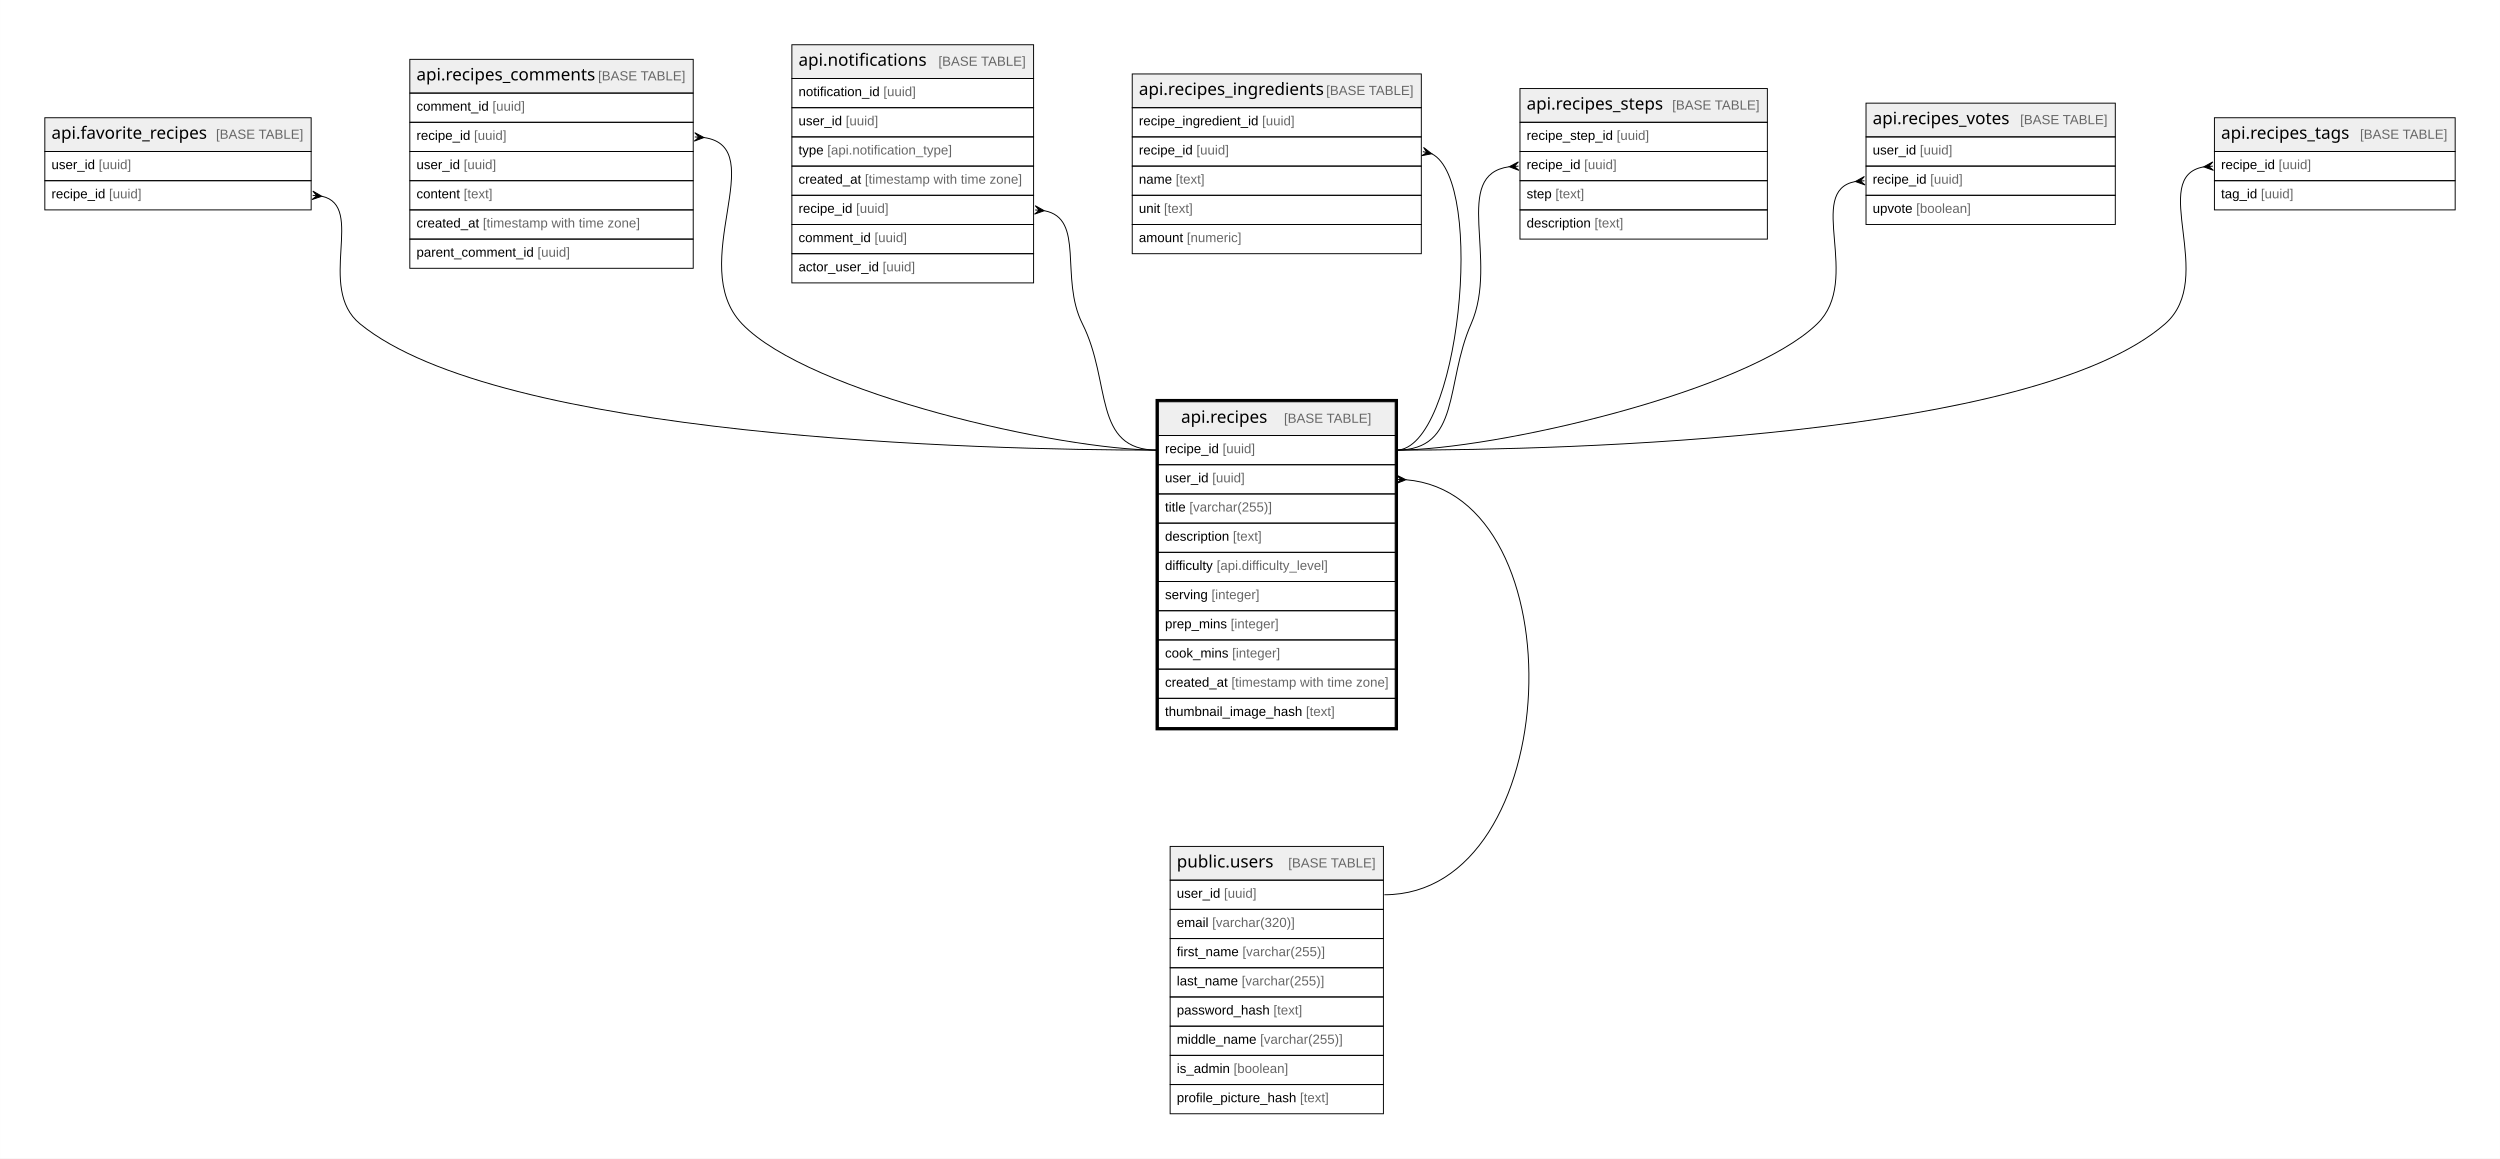
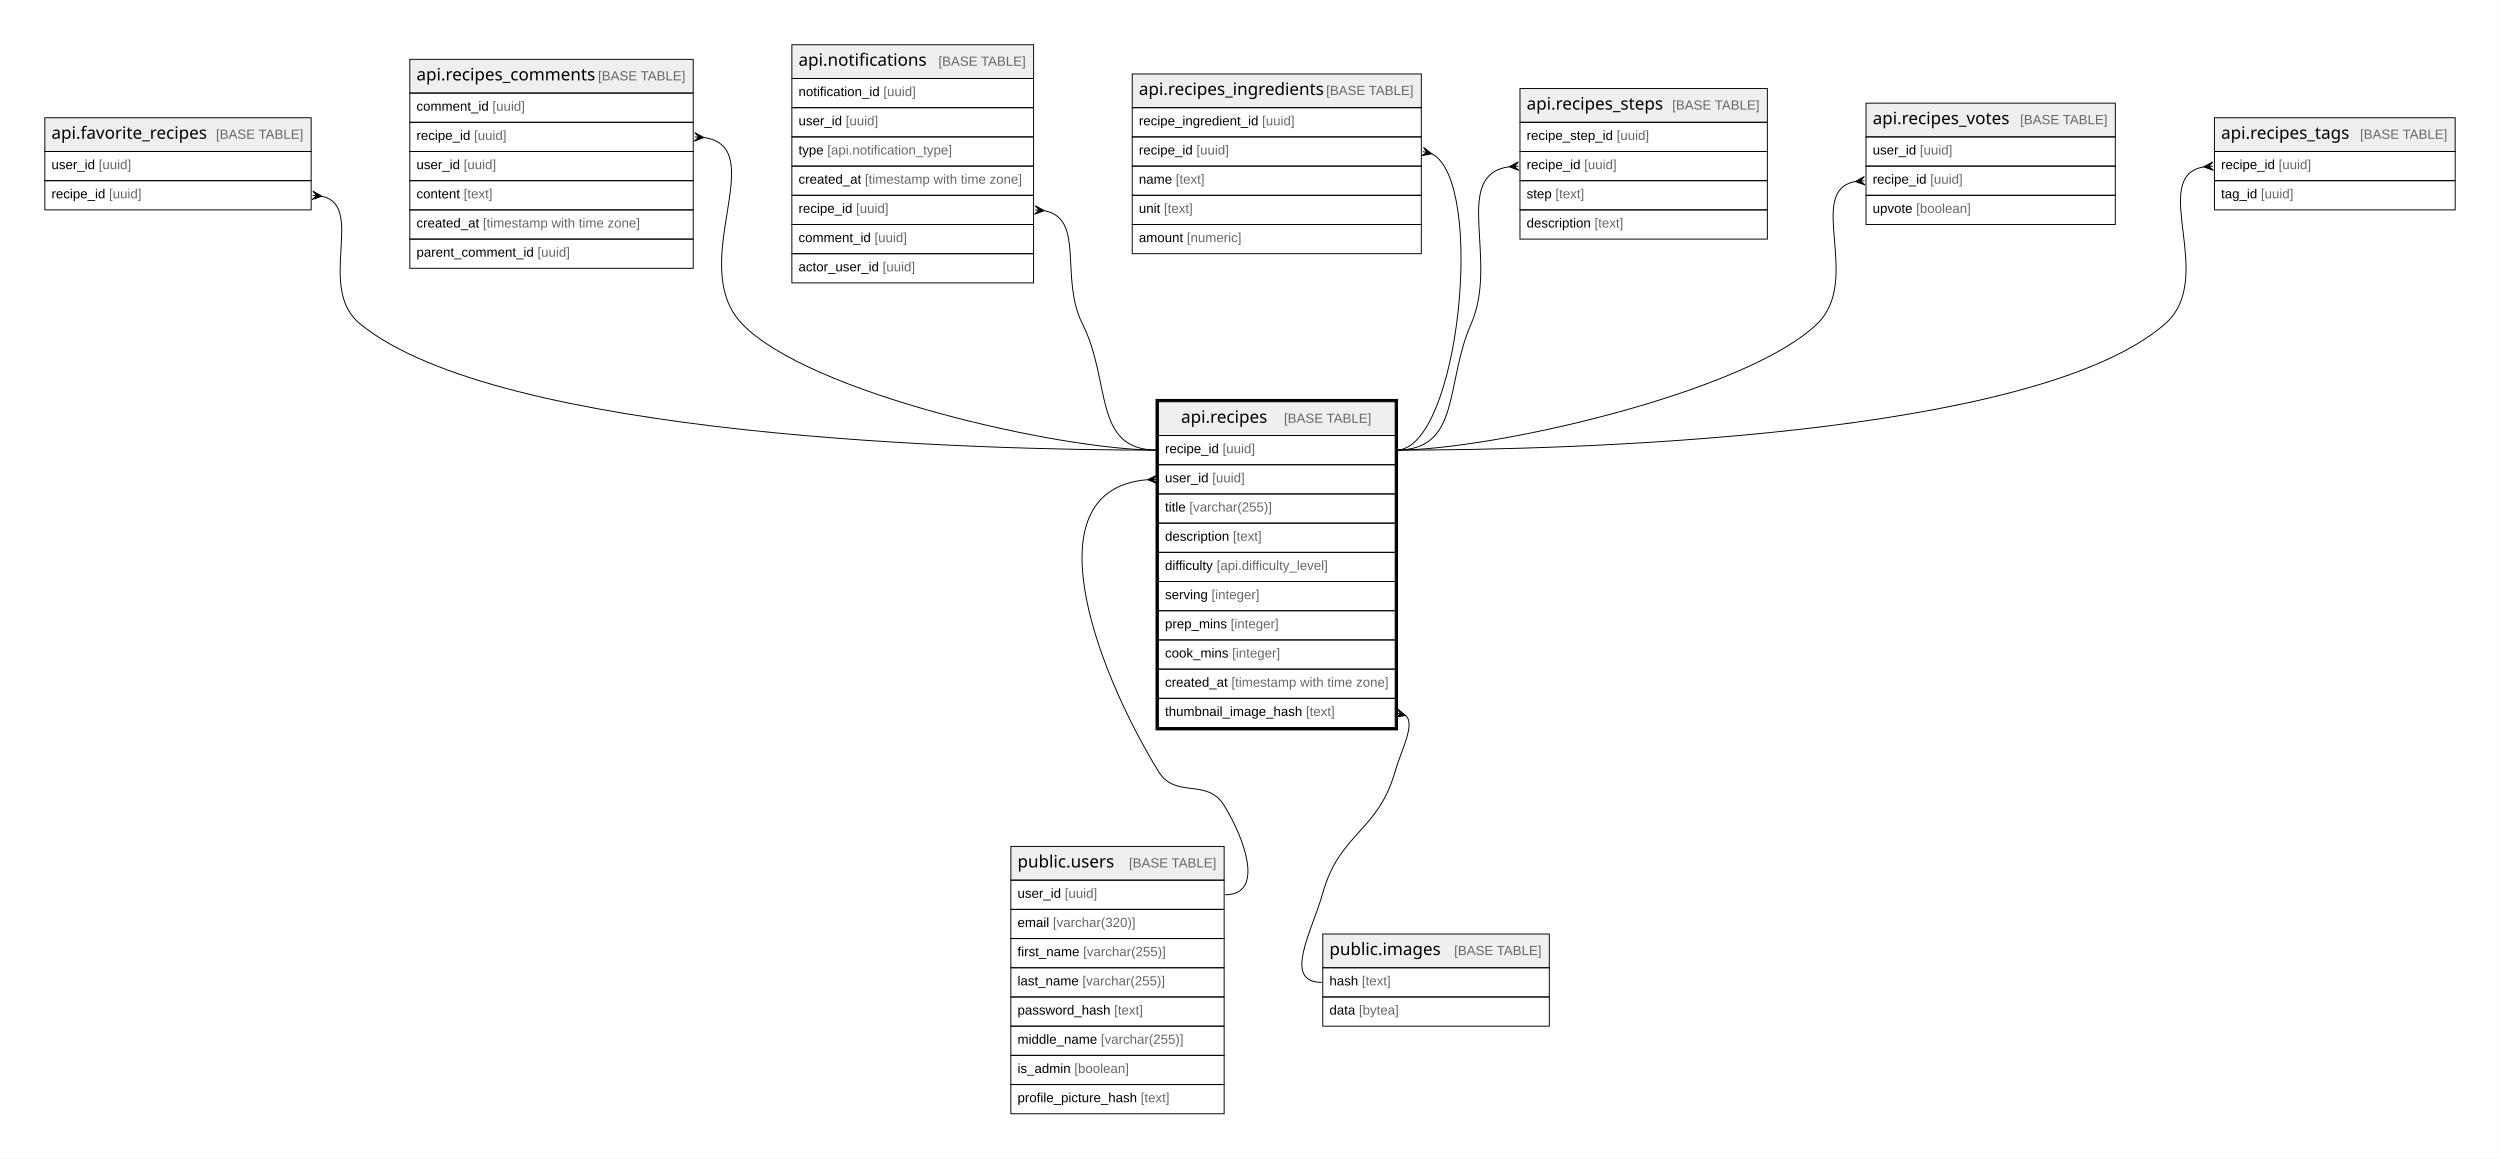
<svg xmlns="http://www.w3.org/2000/svg" width="2637pt" height="1222pt" viewBox="0.00 0.00 2636.83 1222.00">
  <g id="graph0" class="graph" transform="scale(1 1) rotate(0) translate(4 1218)">
    <polygon fill="white" stroke="none" points="-4,4 -4,-1218 2632.83,-1218 2632.83,4 -4,4" />
    <g id="node1" class="node">
      <polygon fill="#efefef" stroke="none" points="1217.77,-758.6 1217.77,-794.2 1467.54,-794.2 1467.54,-758.6 1217.77,-758.6" />
      <polygon fill="none" stroke="black" points="1217.77,-758.6 1217.77,-794.2 1467.54,-794.2 1467.54,-758.6 1217.77,-758.6" />
      <text text-anchor="start" x="1241.68" y="-772" font-family="Arial Bold" font-size="18.00">api.recipes</text>
      <text text-anchor="start" x="1319.14" y="-772" font-family="Arial" font-size="14.00">    </text>
      <text text-anchor="start" x="1350.26" y="-772" font-family="Arial" font-size="14.00" fill="#666666">[BASE TABLE]</text>
      <polygon fill="none" stroke="black" points="1217.77,-727.8 1217.77,-758.6 1467.54,-758.6 1467.54,-727.8 1217.77,-727.8" />
      <text text-anchor="start" x="1224.77" y="-740" font-family="Arial" font-size="14.00">recipe_id </text>
      <text text-anchor="start" x="1285.48" y="-740" font-family="Arial" font-size="14.00" fill="#666666">[uuid]</text>
      <polygon fill="none" stroke="black" points="1217.77,-697 1217.77,-727.8 1467.54,-727.8 1467.54,-697 1217.77,-697" />
      <text text-anchor="start" x="1224.77" y="-709.2" font-family="Arial" font-size="14.00">user_id </text>
      <text text-anchor="start" x="1274.58" y="-709.2" font-family="Arial" font-size="14.00" fill="#666666">[uuid]</text>
      <polygon fill="none" stroke="black" points="1217.77,-666.2 1217.77,-697 1467.54,-697 1467.54,-666.2 1217.77,-666.2" />
      <text text-anchor="start" x="1224.77" y="-678.4" font-family="Arial" font-size="14.00">title </text>
      <text text-anchor="start" x="1250.45" y="-678.4" font-family="Arial" font-size="14.00" fill="#666666">[varchar(255)]</text>
      <polygon fill="none" stroke="black" points="1217.77,-635.4 1217.77,-666.2 1467.54,-666.2 1467.54,-635.4 1217.77,-635.4" />
      <text text-anchor="start" x="1224.77" y="-647.6" font-family="Arial" font-size="14.00">description </text>
      <text text-anchor="start" x="1296.37" y="-647.6" font-family="Arial" font-size="14.00" fill="#666666">[text]</text>
      <polygon fill="none" stroke="black" points="1217.77,-604.6 1217.77,-635.4 1467.54,-635.4 1467.54,-604.6 1217.77,-604.6" />
      <text text-anchor="start" x="1224.77" y="-616.8" font-family="Arial" font-size="14.00">difficulty </text>
      <text text-anchor="start" x="1279.23" y="-616.8" font-family="Arial" font-size="14.00" fill="#666666">[api.difficulty_level]</text>
      <polygon fill="none" stroke="black" points="1217.77,-573.8 1217.77,-604.6 1467.54,-604.6 1467.54,-573.8 1217.77,-573.8" />
      <text text-anchor="start" x="1224.77" y="-586" font-family="Arial" font-size="14.00">serving </text>
      <text text-anchor="start" x="1273.79" y="-586" font-family="Arial" font-size="14.00" fill="#666666">[integer]</text>
      <polygon fill="none" stroke="black" points="1217.77,-543 1217.77,-573.8 1467.54,-573.8 1467.54,-543 1217.77,-543" />
      <text text-anchor="start" x="1224.77" y="-555.2" font-family="Arial" font-size="14.00">prep_mins </text>
      <text text-anchor="start" x="1294.03" y="-555.2" font-family="Arial" font-size="14.00" fill="#666666">[integer]</text>
      <polygon fill="none" stroke="black" points="1217.77,-512.2 1217.77,-543 1467.54,-543 1467.54,-512.2 1217.77,-512.2" />
      <text text-anchor="start" x="1224.77" y="-524.4" font-family="Arial" font-size="14.00">cook_mins </text>
      <text text-anchor="start" x="1295.58" y="-524.4" font-family="Arial" font-size="14.00" fill="#666666">[integer]</text>
      <polygon fill="none" stroke="black" points="1217.77,-481.4 1217.77,-512.2 1467.54,-512.2 1467.54,-481.4 1217.77,-481.4" />
      <text text-anchor="start" x="1224.77" y="-493.6" font-family="Arial" font-size="14.00">created_at </text>
      <text text-anchor="start" x="1294.82" y="-493.6" font-family="Arial" font-size="14.00" fill="#666666">[timestamp with time zone]</text>
      <polygon fill="none" stroke="black" points="1217.77,-450.6 1217.77,-481.4 1467.54,-481.4 1467.54,-450.6 1217.77,-450.6" />
      <text text-anchor="start" x="1224.77" y="-462.8" font-family="Arial" font-size="14.00">thumbnail_image_hash </text>
      <text text-anchor="start" x="1373.43" y="-462.8" font-family="Arial" font-size="14.00" fill="#666666">[text]</text>
      <polygon fill="none" stroke="black" stroke-width="3" points="1216.27,-449.1 1216.27,-795.7 1469.04,-795.7 1469.04,-449.1 1216.27,-449.1" />
    </g>
    <g id="node9" class="node">
-       <polygon fill="#efefef" stroke="none" points="1230.17,-289.6 1230.17,-325.2 1455.14,-325.2 1455.14,-289.6 1230.17,-289.6" />
-       <polygon fill="none" stroke="black" points="1230.17,-289.6 1230.17,-325.2 1455.14,-325.2 1455.14,-289.6 1230.17,-289.6" />
-       <text text-anchor="start" x="1237.17" y="-303" font-family="Arial Bold" font-size="18.00">public.users</text>
-       <text text-anchor="start" x="1323.66" y="-303" font-family="Arial" font-size="14.00">    </text>
-       <text text-anchor="start" x="1354.77" y="-303" font-family="Arial" font-size="14.00" fill="#666666">[BASE TABLE]</text>
-       <polygon fill="none" stroke="black" points="1230.17,-258.8 1230.17,-289.6 1455.14,-289.6 1455.14,-258.8 1230.17,-258.8" />
-       <text text-anchor="start" x="1237.17" y="-271" font-family="Arial" font-size="14.00">user_id </text>
-       <text text-anchor="start" x="1286.98" y="-271" font-family="Arial" font-size="14.00" fill="#666666">[uuid]</text>
-       <polygon fill="none" stroke="black" points="1230.17,-228 1230.17,-258.8 1455.14,-258.8 1455.14,-228 1230.17,-228" />
-       <text text-anchor="start" x="1237.17" y="-240.2" font-family="Arial" font-size="14.00">email </text>
-       <text text-anchor="start" x="1274.52" y="-240.2" font-family="Arial" font-size="14.00" fill="#666666">[varchar(320)]</text>
-       <polygon fill="none" stroke="black" points="1230.17,-197.2 1230.17,-228 1455.14,-228 1455.14,-197.2 1230.17,-197.2" />
-       <text text-anchor="start" x="1237.17" y="-209.4" font-family="Arial" font-size="14.00">first_name </text>
-       <text text-anchor="start" x="1306.42" y="-209.4" font-family="Arial" font-size="14.00" fill="#666666">[varchar(255)]</text>
-       <polygon fill="none" stroke="black" points="1230.17,-166.4 1230.17,-197.2 1455.14,-197.2 1455.14,-166.4 1230.17,-166.4" />
-       <text text-anchor="start" x="1237.17" y="-178.6" font-family="Arial" font-size="14.00">last_name </text>
-       <text text-anchor="start" x="1305.65" y="-178.6" font-family="Arial" font-size="14.00" fill="#666666">[varchar(255)]</text>
-       <polygon fill="none" stroke="black" points="1230.17,-135.6 1230.17,-166.4 1455.14,-166.4 1455.14,-135.6 1230.17,-135.6" />
-       <text text-anchor="start" x="1237.17" y="-147.8" font-family="Arial" font-size="14.00">password_hash </text>
-       <text text-anchor="start" x="1339.12" y="-147.8" font-family="Arial" font-size="14.00" fill="#666666">[text]</text>
-       <polygon fill="none" stroke="black" points="1230.17,-104.8 1230.17,-135.6 1455.14,-135.6 1455.14,-104.8 1230.17,-104.8" />
-       <text text-anchor="start" x="1237.17" y="-117" font-family="Arial" font-size="14.00">middle_name </text>
-       <text text-anchor="start" x="1325.11" y="-117" font-family="Arial" font-size="14.00" fill="#666666">[varchar(255)]</text>
-       <polygon fill="none" stroke="black" points="1230.17,-74 1230.17,-104.8 1455.14,-104.8 1455.14,-74 1230.17,-74" />
-       <text text-anchor="start" x="1237.17" y="-86.2" font-family="Arial" font-size="14.00">is_admin </text>
-       <text text-anchor="start" x="1297.09" y="-86.2" font-family="Arial" font-size="14.00" fill="#666666">[boolean]</text>
-       <polygon fill="none" stroke="black" points="1230.17,-43.2 1230.17,-74 1455.14,-74 1455.14,-43.2 1230.17,-43.2" />
-       <text text-anchor="start" x="1237.17" y="-55.4" font-family="Arial" font-size="14.00">profile_picture_hash </text>
-       <text text-anchor="start" x="1367.14" y="-55.4" font-family="Arial" font-size="14.00" fill="#666666">[text]</text>
+       <polygon fill="#efefef" stroke="none" points="1062.17,-289.6 1062.17,-325.2 1287.14,-325.2 1287.14,-289.6 1062.17,-289.6" />
+       <polygon fill="none" stroke="black" points="1062.17,-289.6 1062.17,-325.2 1287.14,-325.2 1287.14,-289.6 1062.17,-289.6" />
+       <text text-anchor="start" x="1069.17" y="-303" font-family="Arial Bold" font-size="18.00">public.users</text>
+       <text text-anchor="start" x="1155.66" y="-303" font-family="Arial" font-size="14.00">    </text>
+       <text text-anchor="start" x="1186.77" y="-303" font-family="Arial" font-size="14.00" fill="#666666">[BASE TABLE]</text>
+       <polygon fill="none" stroke="black" points="1062.17,-258.8 1062.17,-289.6 1287.14,-289.6 1287.14,-258.8 1062.17,-258.8" />
+       <text text-anchor="start" x="1069.17" y="-271" font-family="Arial" font-size="14.00">user_id </text>
+       <text text-anchor="start" x="1118.98" y="-271" font-family="Arial" font-size="14.00" fill="#666666">[uuid]</text>
+       <polygon fill="none" stroke="black" points="1062.17,-228 1062.17,-258.8 1287.14,-258.8 1287.14,-228 1062.17,-228" />
+       <text text-anchor="start" x="1069.17" y="-240.2" font-family="Arial" font-size="14.00">email </text>
+       <text text-anchor="start" x="1106.52" y="-240.2" font-family="Arial" font-size="14.00" fill="#666666">[varchar(320)]</text>
+       <polygon fill="none" stroke="black" points="1062.17,-197.2 1062.17,-228 1287.14,-228 1287.14,-197.2 1062.17,-197.2" />
+       <text text-anchor="start" x="1069.17" y="-209.4" font-family="Arial" font-size="14.00">first_name </text>
+       <text text-anchor="start" x="1138.42" y="-209.4" font-family="Arial" font-size="14.00" fill="#666666">[varchar(255)]</text>
+       <polygon fill="none" stroke="black" points="1062.17,-166.4 1062.17,-197.2 1287.14,-197.2 1287.14,-166.4 1062.17,-166.4" />
+       <text text-anchor="start" x="1069.17" y="-178.6" font-family="Arial" font-size="14.00">last_name </text>
+       <text text-anchor="start" x="1137.65" y="-178.6" font-family="Arial" font-size="14.00" fill="#666666">[varchar(255)]</text>
+       <polygon fill="none" stroke="black" points="1062.17,-135.6 1062.17,-166.4 1287.14,-166.4 1287.14,-135.6 1062.17,-135.6" />
+       <text text-anchor="start" x="1069.17" y="-147.8" font-family="Arial" font-size="14.00">password_hash </text>
+       <text text-anchor="start" x="1171.12" y="-147.8" font-family="Arial" font-size="14.00" fill="#666666">[text]</text>
+       <polygon fill="none" stroke="black" points="1062.17,-104.8 1062.17,-135.6 1287.14,-135.6 1287.14,-104.8 1062.17,-104.8" />
+       <text text-anchor="start" x="1069.17" y="-117" font-family="Arial" font-size="14.00">middle_name </text>
+       <text text-anchor="start" x="1157.11" y="-117" font-family="Arial" font-size="14.00" fill="#666666">[varchar(255)]</text>
+       <polygon fill="none" stroke="black" points="1062.17,-74 1062.17,-104.8 1287.14,-104.8 1287.14,-74 1062.17,-74" />
+       <text text-anchor="start" x="1069.17" y="-86.2" font-family="Arial" font-size="14.00">is_admin </text>
+       <text text-anchor="start" x="1129.09" y="-86.2" font-family="Arial" font-size="14.00" fill="#666666">[boolean]</text>
+       <polygon fill="none" stroke="black" points="1062.17,-43.2 1062.17,-74 1287.14,-74 1287.14,-43.2 1062.17,-43.2" />
+       <text text-anchor="start" x="1069.17" y="-55.4" font-family="Arial" font-size="14.00">profile_picture_hash </text>
+       <text text-anchor="start" x="1199.14" y="-55.4" font-family="Arial" font-size="14.00" fill="#666666">[text]</text>
    </g>
    <g id="edge8" class="edge">
-       <path fill="none" stroke="black" d="M1478.9,-711.98C1662.87,-696.71 1647.46,-274.2 1456.14,-274.2" />
-       <polygon fill="black" stroke="black" points="1478.87,-711.98 1468.69,-707.89 1473.54,-712.2 1469.21,-712.37 1469.21,-712.37 1469.21,-712.37 1473.54,-712.2 1469.06,-716.88 1478.87,-711.98" />
+       <path fill="none" stroke="black" d="M1206.36,-712.01C1083.4,-702.37 1148.37,-518.19 1217.77,-404.4 1235.86,-374.74 1268.95,-397.99 1287.14,-368.4 1309.08,-332.74 1330.01,-274.2 1288.14,-274.2" />
+       <polygon fill="black" stroke="black" points="1206.45,-712.01 1216.27,-716.88 1211.78,-712.21 1216.1,-712.37 1216.1,-712.37 1216.1,-712.37 1211.78,-712.21 1216.61,-707.89 1206.45,-712.01" />
+     </g>
+     <g id="node10" class="node">
+       <polygon fill="#efefef" stroke="none" points="1391.18,-197.2 1391.18,-232.8 1630.14,-232.8 1630.14,-197.2 1391.18,-197.2" />
+       <polygon fill="none" stroke="black" points="1391.18,-197.2 1391.18,-232.8 1630.14,-232.8 1630.14,-197.2 1391.18,-197.2" />
+       <text text-anchor="start" x="1398.18" y="-210.6" font-family="Arial Bold" font-size="18.00">public.images</text>
+       <text text-anchor="start" x="1498.65" y="-210.6" font-family="Arial" font-size="14.00">    </text>
+       <text text-anchor="start" x="1529.77" y="-210.6" font-family="Arial" font-size="14.00" fill="#666666">[BASE TABLE]</text>
+       <polygon fill="none" stroke="black" points="1391.18,-166.4 1391.18,-197.2 1630.14,-197.2 1630.14,-166.4 1391.18,-166.4" />
+       <text text-anchor="start" x="1398.18" y="-178.6" font-family="Arial" font-size="14.00">hash </text>
+       <text text-anchor="start" x="1432.42" y="-178.6" font-family="Arial" font-size="14.00" fill="#666666">[text]</text>
+       <polygon fill="none" stroke="black" points="1391.18,-135.6 1391.18,-166.4 1630.14,-166.4 1630.14,-135.6 1391.18,-135.6" />
+       <text text-anchor="start" x="1398.18" y="-147.8" font-family="Arial" font-size="14.00">data </text>
+       <text text-anchor="start" x="1429.31" y="-147.8" font-family="Arial" font-size="14.00" fill="#666666">[bytea]</text>
+     </g>
+     <g id="edge9" class="edge">
+       <path fill="none" stroke="black" d="M1478.39,-463.35C1489.43,-454.67 1473.79,-426.42 1467.54,-404.4 1449.42,-340.52 1409.12,-339.93 1391.18,-276 1379.86,-235.69 1348.31,-181.8 1390.18,-181.8" />
+       <polygon fill="black" stroke="black" points="1478.52,-463.31 1467.7,-461.57 1473.37,-464.7 1469.19,-465.83 1469.19,-465.83 1469.19,-465.83 1473.37,-464.7 1470.04,-470.26 1478.52,-463.31" />
    </g>
    <g id="node2" class="node">
      <polygon fill="#efefef" stroke="none" points="43.2,-1058.2 43.2,-1093.8 324.12,-1093.8 324.12,-1058.2 43.2,-1058.2" />
      <polygon fill="none" stroke="black" points="43.2,-1058.2 43.2,-1093.8 324.12,-1093.8 324.12,-1058.2 43.2,-1058.2" />
      <text text-anchor="start" x="50.2" y="-1071.6" font-family="Arial Bold" font-size="18.00">api.favorite_recipes</text>
      <text text-anchor="start" x="192.63" y="-1071.6" font-family="Arial" font-size="14.00">    </text>
      <text text-anchor="start" x="223.74" y="-1071.6" font-family="Arial" font-size="14.00" fill="#666666">[BASE TABLE]</text>
      <polygon fill="none" stroke="black" points="43.2,-1027.4 43.2,-1058.2 324.12,-1058.2 324.12,-1027.4 43.2,-1027.4" />
      <text text-anchor="start" x="50.2" y="-1039.6" font-family="Arial" font-size="14.00">user_id </text>
      <text text-anchor="start" x="100.01" y="-1039.6" font-family="Arial" font-size="14.00" fill="#666666">[uuid]</text>
      <polygon fill="none" stroke="black" points="43.2,-996.6 43.2,-1027.4 324.12,-1027.4 324.12,-996.6 43.2,-996.6" />
      <text text-anchor="start" x="50.2" y="-1008.8" font-family="Arial" font-size="14.00">recipe_id </text>
      <text text-anchor="start" x="110.9" y="-1008.8" font-family="Arial" font-size="14.00" fill="#666666">[uuid]</text>
    </g>
    <g id="edge1" class="edge">
      <path fill="none" stroke="black" d="M335.45,-1010.99C382.15,-1000.71 328.89,-914.65 375.66,-876.4 522.15,-756.59 1027.53,-743.2 1216.77,-743.2" />
      <polygon fill="black" stroke="black" points="335.4,-1010.99 325.01,-1007.49 330.09,-1011.51 325.78,-1011.93 325.78,-1011.93 325.78,-1011.93 330.09,-1011.51 325.89,-1016.45 335.4,-1010.99" />
    </g>
    <g id="node3" class="node">
      <polygon fill="#efefef" stroke="none" points="428.19,-1119.8 428.19,-1155.4 727.12,-1155.4 727.12,-1119.8 428.19,-1119.8" />
      <polygon fill="none" stroke="black" points="428.19,-1119.8 428.19,-1155.4 727.12,-1155.4 727.12,-1119.8 428.19,-1119.8" />
      <text text-anchor="start" x="435.19" y="-1133.2" font-family="Arial Bold" font-size="18.00">api.recipes_comments</text>
      <text text-anchor="start" x="595.64" y="-1133.2" font-family="Arial" font-size="14.00">    </text>
      <text text-anchor="start" x="626.75" y="-1133.2" font-family="Arial" font-size="14.00" fill="#666666">[BASE TABLE]</text>
      <polygon fill="none" stroke="black" points="428.19,-1089 428.19,-1119.8 727.12,-1119.8 727.12,-1089 428.19,-1089" />
      <text text-anchor="start" x="435.19" y="-1101.2" font-family="Arial" font-size="14.00">comment_id </text>
      <text text-anchor="start" x="515.34" y="-1101.2" font-family="Arial" font-size="14.00" fill="#666666">[uuid]</text>
      <polygon fill="none" stroke="black" points="428.19,-1058.2 428.19,-1089 727.12,-1089 727.12,-1058.2 428.19,-1058.2" />
      <text text-anchor="start" x="435.19" y="-1070.4" font-family="Arial" font-size="14.00">recipe_id </text>
      <text text-anchor="start" x="495.89" y="-1070.4" font-family="Arial" font-size="14.00" fill="#666666">[uuid]</text>
      <polygon fill="none" stroke="black" points="428.19,-1027.4 428.19,-1058.2 727.12,-1058.2 727.12,-1027.4 428.19,-1027.4" />
      <text text-anchor="start" x="435.19" y="-1039.6" font-family="Arial" font-size="14.00">user_id </text>
      <text text-anchor="start" x="485" y="-1039.6" font-family="Arial" font-size="14.00" fill="#666666">[uuid]</text>
      <polygon fill="none" stroke="black" points="428.19,-996.6 428.19,-1027.4 727.12,-1027.4 727.12,-996.6 428.19,-996.6" />
      <text text-anchor="start" x="435.19" y="-1008.8" font-family="Arial" font-size="14.00">content </text>
      <text text-anchor="start" x="485" y="-1008.8" font-family="Arial" font-size="14.00" fill="#666666">[text]</text>
      <polygon fill="none" stroke="black" points="428.19,-965.8 428.19,-996.6 727.12,-996.6 727.12,-965.8 428.19,-965.8" />
      <text text-anchor="start" x="435.19" y="-978" font-family="Arial" font-size="14.00">created_at </text>
      <text text-anchor="start" x="505.24" y="-978" font-family="Arial" font-size="14.00" fill="#666666">[timestamp with time zone]</text>
      <polygon fill="none" stroke="black" points="428.19,-935 428.19,-965.8 727.12,-965.8 727.12,-935 428.19,-935" />
      <text text-anchor="start" x="435.19" y="-947.2" font-family="Arial" font-size="14.00">parent_comment_id </text>
      <text text-anchor="start" x="562.82" y="-947.2" font-family="Arial" font-size="14.00" fill="#666666">[uuid]</text>
    </g>
    <g id="edge2" class="edge">
      <path fill="none" stroke="black" d="M738.31,-1072.95C810.47,-1062.9 718.68,-939.1 778.66,-876.4 849,-802.87 1115.01,-743.2 1216.77,-743.2" />
      <polygon fill="black" stroke="black" points="738.44,-1072.94 728.17,-1069.09 733.11,-1073.28 728.79,-1073.56 728.79,-1073.56 728.79,-1073.56 733.11,-1073.28 728.75,-1078.07 738.44,-1072.94" />
    </g>
    <g id="node4" class="node">
      <polygon fill="#efefef" stroke="none" points="831.18,-1135.2 831.18,-1170.8 1086.14,-1170.8 1086.14,-1135.2 831.18,-1135.2" />
      <polygon fill="none" stroke="black" points="831.18,-1135.2 831.18,-1170.8 1086.14,-1170.8 1086.14,-1135.2 831.18,-1135.2" />
      <text text-anchor="start" x="838.18" y="-1148.6" font-family="Arial Bold" font-size="18.00">api.notifications</text>
      <text text-anchor="start" x="954.65" y="-1148.6" font-family="Arial" font-size="14.00">    </text>
      <text text-anchor="start" x="985.77" y="-1148.6" font-family="Arial" font-size="14.00" fill="#666666">[BASE TABLE]</text>
      <polygon fill="none" stroke="black" points="831.18,-1104.4 831.18,-1135.2 1086.14,-1135.2 1086.14,-1104.4 831.18,-1104.4" />
      <text text-anchor="start" x="838.18" y="-1116.6" font-family="Arial" font-size="14.00">notification_id </text>
      <text text-anchor="start" x="927.68" y="-1116.6" font-family="Arial" font-size="14.00" fill="#666666">[uuid]</text>
      <polygon fill="none" stroke="black" points="831.18,-1073.6 831.18,-1104.4 1086.14,-1104.4 1086.14,-1073.6 831.18,-1073.6" />
      <text text-anchor="start" x="838.18" y="-1085.8" font-family="Arial" font-size="14.00">user_id </text>
      <text text-anchor="start" x="887.98" y="-1085.8" font-family="Arial" font-size="14.00" fill="#666666">[uuid]</text>
      <polygon fill="none" stroke="black" points="831.18,-1042.8 831.18,-1073.6 1086.14,-1073.6 1086.14,-1042.8 831.18,-1042.8" />
      <text text-anchor="start" x="838.18" y="-1055" font-family="Arial" font-size="14.00">type </text>
      <text text-anchor="start" x="868.53" y="-1055" font-family="Arial" font-size="14.00" fill="#666666">[api.notification_type]</text>
      <polygon fill="none" stroke="black" points="831.18,-1012 831.18,-1042.8 1086.14,-1042.8 1086.14,-1012 831.18,-1012" />
      <text text-anchor="start" x="838.18" y="-1024.2" font-family="Arial" font-size="14.00">created_at </text>
      <text text-anchor="start" x="908.22" y="-1024.2" font-family="Arial" font-size="14.00" fill="#666666">[timestamp with time zone]</text>
      <polygon fill="none" stroke="black" points="831.18,-981.2 831.18,-1012 1086.14,-1012 1086.14,-981.2 831.18,-981.2" />
      <text text-anchor="start" x="838.18" y="-993.4" font-family="Arial" font-size="14.00">recipe_id </text>
      <text text-anchor="start" x="898.88" y="-993.4" font-family="Arial" font-size="14.00" fill="#666666">[uuid]</text>
      <polygon fill="none" stroke="black" points="831.18,-950.4 831.18,-981.2 1086.14,-981.2 1086.14,-950.4 831.18,-950.4" />
      <text text-anchor="start" x="838.18" y="-962.6" font-family="Arial" font-size="14.00">comment_id </text>
      <text text-anchor="start" x="918.32" y="-962.6" font-family="Arial" font-size="14.00" fill="#666666">[uuid]</text>
      <polygon fill="none" stroke="black" points="831.18,-919.6 831.18,-950.4 1086.14,-950.4 1086.14,-919.6 831.18,-919.6" />
      <text text-anchor="start" x="838.18" y="-931.8" font-family="Arial" font-size="14.00">actor_user_id </text>
      <text text-anchor="start" x="926.89" y="-931.8" font-family="Arial" font-size="14.00" fill="#666666">[uuid]</text>
    </g>
    <g id="edge3" class="edge">
      <path fill="none" stroke="black" d="M1097.52,-995.72C1140.9,-987.58 1113.31,-924.71 1137.66,-876.4 1168.65,-814.92 1147.92,-743.2 1216.77,-743.2" />
      <polygon fill="black" stroke="black" points="1097.44,-995.73 1087.09,-992.09 1092.12,-996.18 1087.81,-996.54 1087.81,-996.54 1087.81,-996.54 1092.12,-996.18 1087.85,-1001.06 1097.44,-995.73" />
    </g>
    <g id="node5" class="node">
      <polygon fill="#efefef" stroke="none" points="1190.19,-1104.4 1190.19,-1140 1495.12,-1140 1495.12,-1104.4 1190.19,-1104.4" />
      <polygon fill="none" stroke="black" points="1190.19,-1104.4 1190.19,-1140 1495.12,-1140 1495.12,-1104.4 1190.19,-1104.4" />
      <text text-anchor="start" x="1197.19" y="-1117.8" font-family="Arial Bold" font-size="18.00">api.recipes_ingredients</text>
      <text text-anchor="start" x="1363.63" y="-1117.8" font-family="Arial" font-size="14.00">    </text>
      <text text-anchor="start" x="1394.75" y="-1117.8" font-family="Arial" font-size="14.00" fill="#666666">[BASE TABLE]</text>
      <polygon fill="none" stroke="black" points="1190.19,-1073.6 1190.19,-1104.4 1495.12,-1104.4 1495.12,-1073.6 1190.19,-1073.6" />
      <text text-anchor="start" x="1197.19" y="-1085.8" font-family="Arial" font-size="14.00">recipe_ingredient_id </text>
      <text text-anchor="start" x="1327.17" y="-1085.8" font-family="Arial" font-size="14.00" fill="#666666">[uuid]</text>
      <polygon fill="none" stroke="black" points="1190.19,-1042.8 1190.19,-1073.6 1495.12,-1073.6 1495.12,-1042.8 1190.19,-1042.8" />
      <text text-anchor="start" x="1197.19" y="-1055" font-family="Arial" font-size="14.00">recipe_id </text>
      <text text-anchor="start" x="1257.9" y="-1055" font-family="Arial" font-size="14.00" fill="#666666">[uuid]</text>
      <polygon fill="none" stroke="black" points="1190.19,-1012 1190.19,-1042.8 1495.12,-1042.8 1495.12,-1012 1190.19,-1012" />
      <text text-anchor="start" x="1197.19" y="-1024.2" font-family="Arial" font-size="14.00">name </text>
      <text text-anchor="start" x="1236.1" y="-1024.2" font-family="Arial" font-size="14.00" fill="#666666">[text]</text>
      <polygon fill="none" stroke="black" points="1190.19,-981.2 1190.19,-1012 1495.12,-1012 1495.12,-981.2 1190.19,-981.2" />
      <text text-anchor="start" x="1197.19" y="-993.4" font-family="Arial" font-size="14.00">unit </text>
      <text text-anchor="start" x="1223.66" y="-993.4" font-family="Arial" font-size="14.00" fill="#666666">[text]</text>
      <polygon fill="none" stroke="black" points="1190.19,-950.4 1190.19,-981.2 1495.12,-981.2 1495.12,-950.4 1190.19,-950.4" />
      <text text-anchor="start" x="1197.19" y="-962.6" font-family="Arial" font-size="14.00">amount </text>
      <text text-anchor="start" x="1247.78" y="-962.6" font-family="Arial" font-size="14.00" fill="#666666">[numeric]</text>
    </g>
    <g id="edge4" class="edge">
      <path fill="none" stroke="black" d="M1506.08,-1055.85C1563.48,-1027.02 1535.24,-743.2 1468.54,-743.2" />
      <polygon fill="black" stroke="black" points="1506.18,-1055.82 1495.41,-1053.74 1500.99,-1057.05 1496.77,-1058.05 1496.77,-1058.05 1496.77,-1058.05 1500.99,-1057.05 1497.48,-1062.5 1506.18,-1055.82" />
    </g>
    <g id="node6" class="node">
      <polygon fill="#efefef" stroke="none" points="1599.18,-1089 1599.18,-1124.6 1860.13,-1124.6 1860.13,-1089 1599.18,-1089" />
      <polygon fill="none" stroke="black" points="1599.18,-1089 1599.18,-1124.6 1860.13,-1124.6 1860.13,-1089 1599.18,-1089" />
      <text text-anchor="start" x="1606.18" y="-1102.4" font-family="Arial Bold" font-size="18.00">api.recipes_steps</text>
      <text text-anchor="start" x="1728.64" y="-1102.4" font-family="Arial" font-size="14.00">    </text>
      <text text-anchor="start" x="1759.76" y="-1102.4" font-family="Arial" font-size="14.00" fill="#666666">[BASE TABLE]</text>
      <polygon fill="none" stroke="black" points="1599.18,-1058.2 1599.18,-1089 1860.13,-1089 1860.13,-1058.2 1599.18,-1058.2" />
      <text text-anchor="start" x="1606.18" y="-1070.4" font-family="Arial" font-size="14.00">recipe_step_id </text>
      <text text-anchor="start" x="1701.14" y="-1070.4" font-family="Arial" font-size="14.00" fill="#666666">[uuid]</text>
      <polygon fill="none" stroke="black" points="1599.18,-1027.4 1599.18,-1058.2 1860.13,-1058.2 1860.13,-1027.4 1599.18,-1027.4" />
      <text text-anchor="start" x="1606.18" y="-1039.6" font-family="Arial" font-size="14.00">recipe_id </text>
      <text text-anchor="start" x="1666.89" y="-1039.6" font-family="Arial" font-size="14.00" fill="#666666">[uuid]</text>
      <polygon fill="none" stroke="black" points="1599.18,-996.6 1599.18,-1027.4 1860.13,-1027.4 1860.13,-996.6 1599.18,-996.6" />
      <text text-anchor="start" x="1606.18" y="-1008.8" font-family="Arial" font-size="14.00">step </text>
      <text text-anchor="start" x="1636.54" y="-1008.8" font-family="Arial" font-size="14.00" fill="#666666">[text]</text>
      <polygon fill="none" stroke="black" points="1599.18,-965.8 1599.18,-996.6 1860.13,-996.6 1860.13,-965.8 1599.18,-965.8" />
      <text text-anchor="start" x="1606.18" y="-978" font-family="Arial" font-size="14.00">description </text>
      <text text-anchor="start" x="1677.78" y="-978" font-family="Arial" font-size="14.00" fill="#666666">[text]</text>
    </g>
    <g id="edge5" class="edge">
      <path fill="none" stroke="black" d="M1587.8,-1042.13C1526.34,-1033.52 1577.32,-943.66 1547.66,-876.4 1519.87,-813.4 1537.4,-743.2 1468.54,-743.2" />
      <polygon fill="black" stroke="black" points="1587.87,-1042.13 1597.56,-1047.27 1593.19,-1042.48 1597.52,-1042.76 1597.52,-1042.76 1597.52,-1042.76 1593.19,-1042.48 1598.14,-1038.29 1587.87,-1042.13" />
    </g>
    <g id="node7" class="node">
      <polygon fill="#efefef" stroke="none" points="1964.19,-1073.6 1964.19,-1109.2 2227.13,-1109.2 2227.13,-1073.6 1964.19,-1073.6" />
      <polygon fill="none" stroke="black" points="1964.19,-1073.6 1964.19,-1109.2 2227.13,-1109.2 2227.13,-1073.6 1964.19,-1073.6" />
      <text text-anchor="start" x="1971.19" y="-1087" font-family="Arial Bold" font-size="18.00">api.recipes_votes</text>
      <text text-anchor="start" x="2095.64" y="-1087" font-family="Arial" font-size="14.00">    </text>
      <text text-anchor="start" x="2126.76" y="-1087" font-family="Arial" font-size="14.00" fill="#666666">[BASE TABLE]</text>
      <polygon fill="none" stroke="black" points="1964.19,-1042.8 1964.19,-1073.6 2227.13,-1073.6 2227.13,-1042.8 1964.19,-1042.8" />
      <text text-anchor="start" x="1971.19" y="-1055" font-family="Arial" font-size="14.00">user_id </text>
      <text text-anchor="start" x="2020.99" y="-1055" font-family="Arial" font-size="14.00" fill="#666666">[uuid]</text>
      <polygon fill="none" stroke="black" points="1964.19,-1012 1964.19,-1042.8 2227.13,-1042.8 2227.13,-1012 1964.19,-1012" />
      <text text-anchor="start" x="1971.19" y="-1024.2" font-family="Arial" font-size="14.00">recipe_id </text>
      <text text-anchor="start" x="2031.89" y="-1024.2" font-family="Arial" font-size="14.00" fill="#666666">[uuid]</text>
      <polygon fill="none" stroke="black" points="1964.19,-981.2 1964.19,-1012 2227.13,-1012 2227.13,-981.2 1964.19,-981.2" />
      <text text-anchor="start" x="1971.19" y="-993.4" font-family="Arial" font-size="14.00">upvote </text>
      <text text-anchor="start" x="2017.11" y="-993.4" font-family="Arial" font-size="14.00" fill="#666666">[boolean]</text>
    </g>
    <g id="edge6" class="edge">
      <path fill="none" stroke="black" d="M1952.81,-1026.51C1899.83,-1016.43 1960.7,-922.95 1912.66,-876.4 1838.66,-804.7 1571.58,-743.2 1468.54,-743.2" />
      <polygon fill="black" stroke="black" points="1952.89,-1026.52 1962.47,-1031.86 1958.2,-1026.97 1962.52,-1027.34 1962.52,-1027.34 1962.52,-1027.34 1958.2,-1026.97 1963.24,-1022.89 1952.89,-1026.52" />
    </g>
    <g id="node8" class="node">
      <polygon fill="#efefef" stroke="none" points="2331.69,-1058.2 2331.69,-1093.8 2585.63,-1093.8 2585.63,-1058.2 2331.69,-1058.2" />
      <polygon fill="none" stroke="black" points="2331.69,-1058.2 2331.69,-1093.8 2585.63,-1093.8 2585.63,-1058.2 2331.69,-1058.2" />
      <text text-anchor="start" x="2338.69" y="-1071.6" font-family="Arial Bold" font-size="18.00">api.recipes_tags</text>
      <text text-anchor="start" x="2454.14" y="-1071.6" font-family="Arial" font-size="14.00">    </text>
      <text text-anchor="start" x="2485.26" y="-1071.6" font-family="Arial" font-size="14.00" fill="#666666">[BASE TABLE]</text>
      <polygon fill="none" stroke="black" points="2331.69,-1027.4 2331.69,-1058.2 2585.63,-1058.2 2585.63,-1027.4 2331.69,-1027.4" />
      <text text-anchor="start" x="2338.69" y="-1039.6" font-family="Arial" font-size="14.00">recipe_id </text>
      <text text-anchor="start" x="2399.39" y="-1039.6" font-family="Arial" font-size="14.00" fill="#666666">[uuid]</text>
      <polygon fill="none" stroke="black" points="2331.69,-996.6 2331.69,-1027.4 2585.63,-1027.4 2585.63,-996.6 2331.69,-996.6" />
      <text text-anchor="start" x="2338.69" y="-1008.8" font-family="Arial" font-size="14.00">tag_id </text>
      <text text-anchor="start" x="2380.72" y="-1008.8" font-family="Arial" font-size="14.00" fill="#666666">[uuid]</text>
    </g>
    <g id="edge7" class="edge">
      <path fill="none" stroke="black" d="M2320.48,-1041.99C2261.25,-1031.67 2335.07,-924.81 2279.66,-876.4 2142.09,-756.23 1651.21,-743.2 1468.54,-743.2" />
      <polygon fill="black" stroke="black" points="2320.38,-1041.99 2330,-1047.26 2325.7,-1042.41 2330.02,-1042.75 2330.02,-1042.75 2330.02,-1042.75 2325.7,-1042.41 2330.71,-1038.29 2320.38,-1041.99" />
    </g>
  </g>
</svg>
